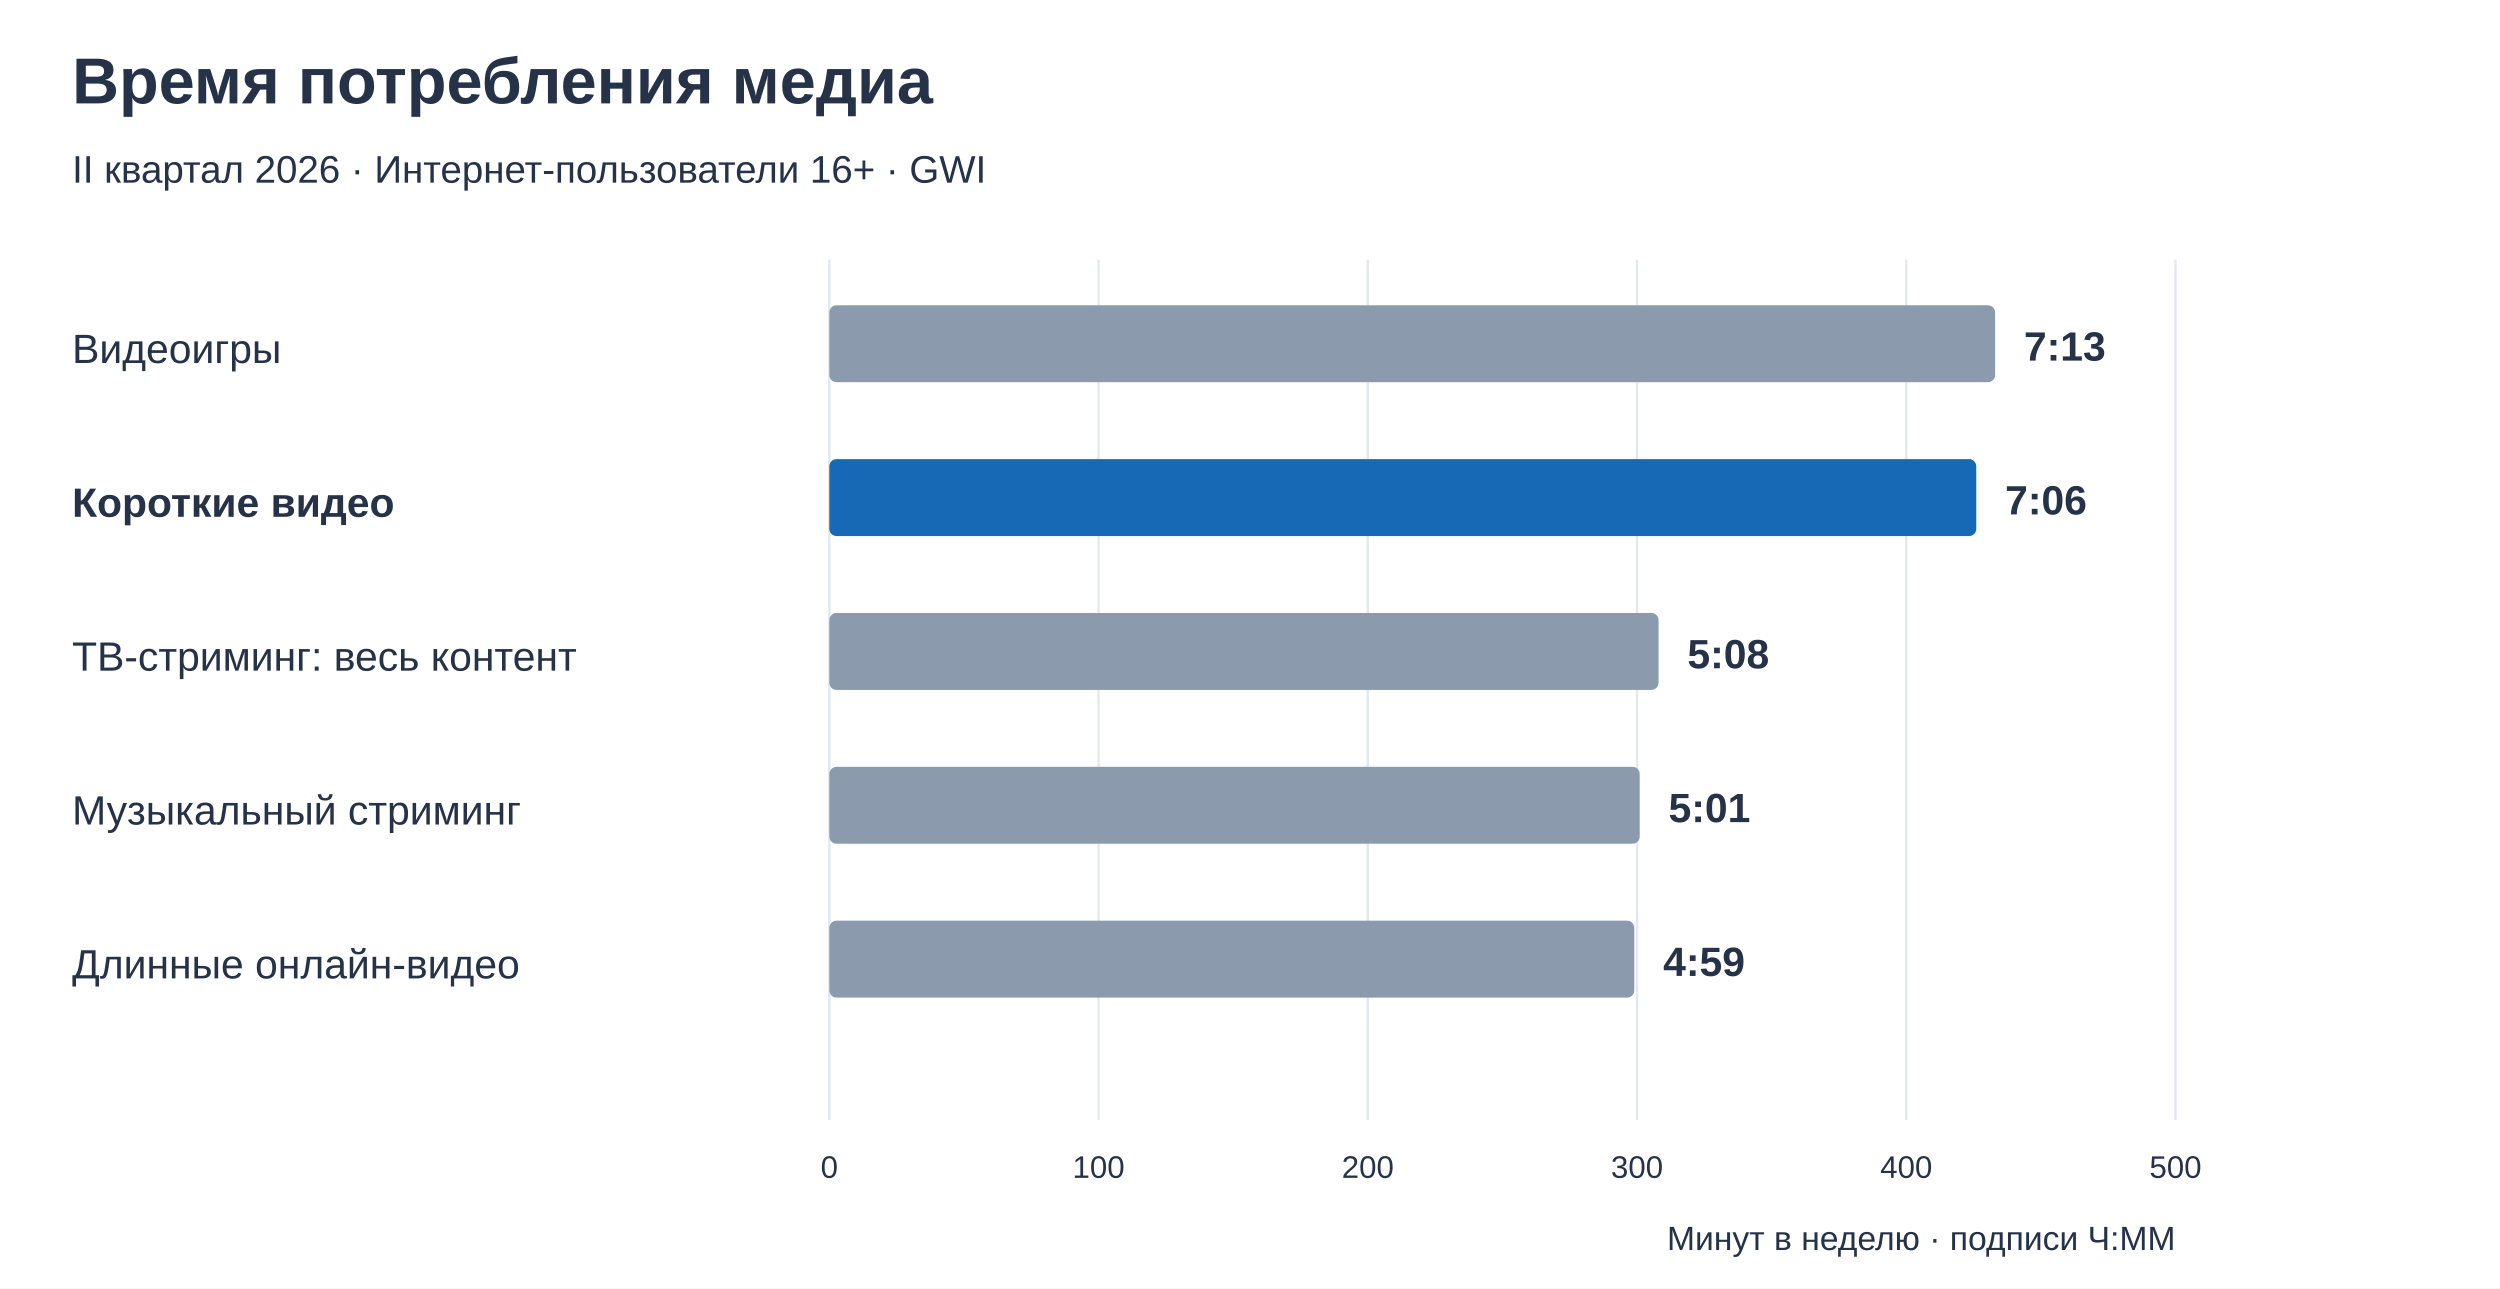
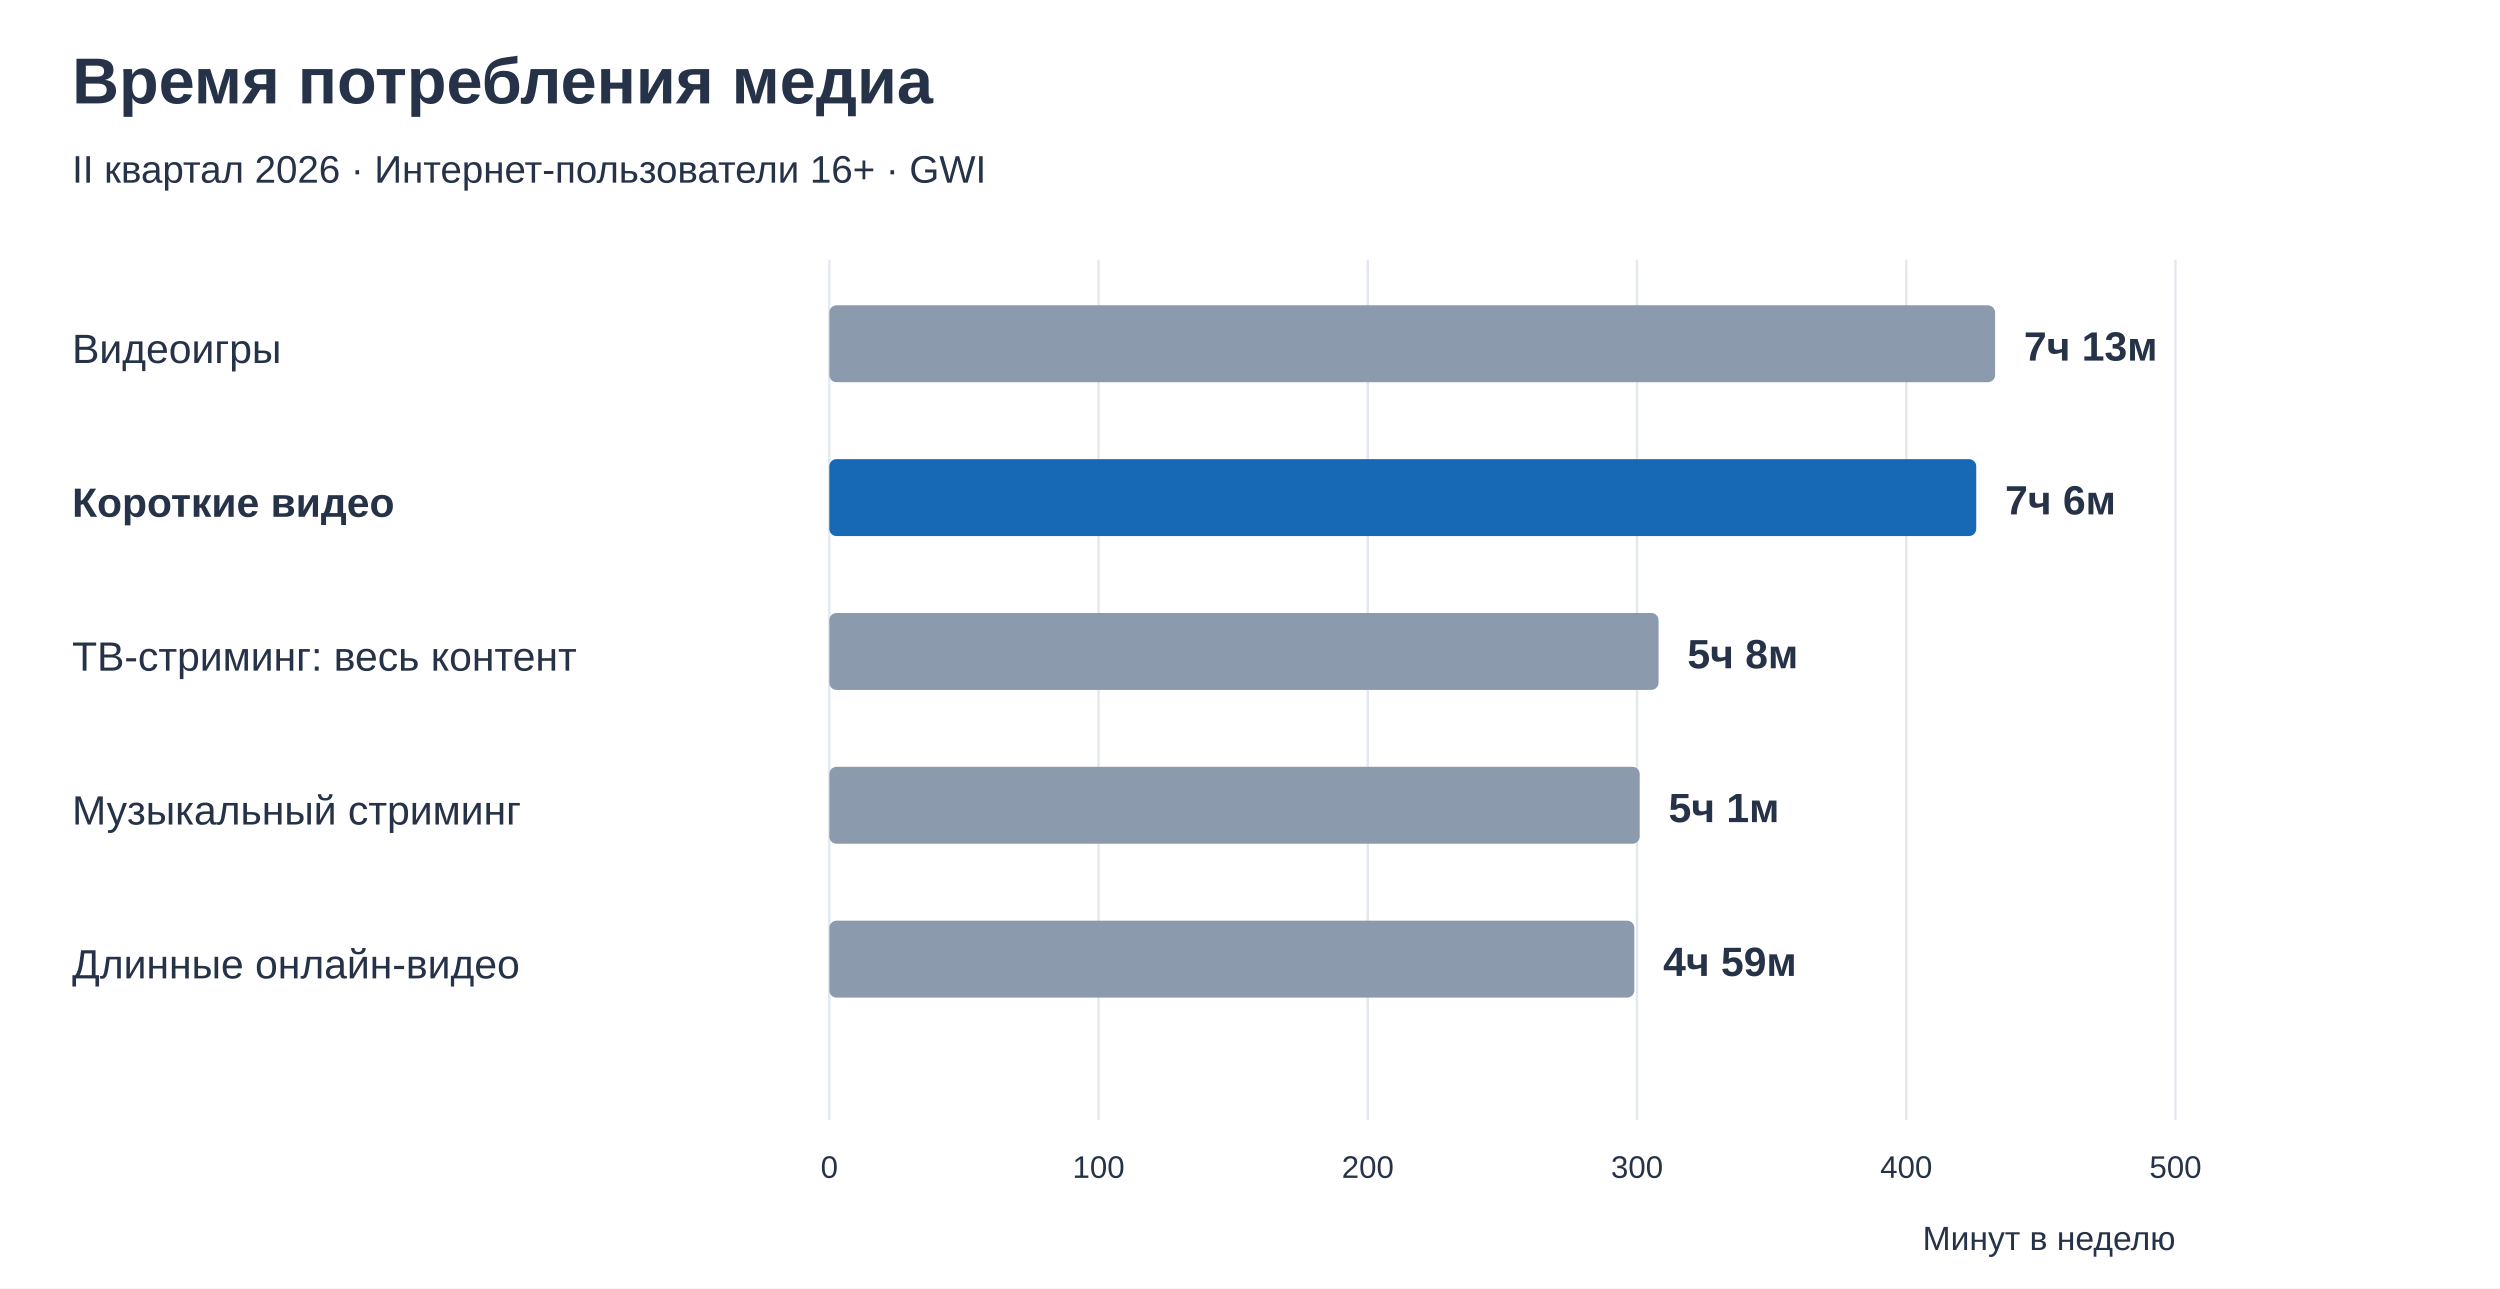
<svg xmlns="http://www.w3.org/2000/svg" width="1040" height="536" viewBox="0 0 1040 536" role="img" aria-labelledby="title desc" xml:lang="ru">
  <style>text{font-family:Arial,Helvetica,sans-serif;fill:#253247;font-variant-numeric:tabular-nums}</style>
  <rect width="100%" height="100%" fill="white" />
  <text x="30" y="43" text-anchor="start" font-size="27" font-weight="700">Время потребления медиа</text>
  <text x="30" y="76" text-anchor="start" font-size="16" font-weight="400">II квартал 2026 · Интернет-пользователи 16+ · GWI</text>
  <line x1="345.0" y1="108" x2="345.0" y2="466" stroke="#e3e8ee" />
  <text x="345.0" y="490" text-anchor="middle" font-size="13" font-weight="400">0</text>
  <line x1="457.0" y1="108" x2="457.0" y2="466" stroke="#e3e8ee" />
  <text x="457.0" y="490" text-anchor="middle" font-size="13" font-weight="400">100</text>
  <line x1="569.0" y1="108" x2="569.0" y2="466" stroke="#e3e8ee" />
  <text x="569.0" y="490" text-anchor="middle" font-size="13" font-weight="400">200</text>
  <line x1="681.0" y1="108" x2="681.0" y2="466" stroke="#e3e8ee" />
  <text x="681.0" y="490" text-anchor="middle" font-size="13" font-weight="400">300</text>
  <line x1="793.0" y1="108" x2="793.0" y2="466" stroke="#e3e8ee" />
  <text x="793.0" y="490" text-anchor="middle" font-size="13" font-weight="400">400</text>
  <line x1="905.0" y1="108" x2="905.0" y2="466" stroke="#e3e8ee" />
  <text x="905.0" y="490" text-anchor="middle" font-size="13" font-weight="400">500</text>
  <text x="30" y="151" text-anchor="start" font-size="17" font-weight="400">Видеоигры</text>
  <rect data-category="games" data-value="433.0" x="345" y="127" width="484.96" height="32" rx="3" fill="#8b9bad" />
-   <text x="841.96" y="150" text-anchor="start" font-size="17" font-weight="600">7:13</text>
+   <text x="841.96" y="150" text-anchor="start" font-size="17" font-weight="600">7ч 13м</text>
  <text x="30" y="215" text-anchor="start" font-size="17" font-weight="700">Короткие видео</text>
  <rect data-category="short_video" data-value="426.0" x="345" y="191" width="477.12" height="32" rx="3" fill="#1768b5" />
-   <text x="834.12" y="214" text-anchor="start" font-size="17" font-weight="600">7:06</text>
+   <text x="834.12" y="214" text-anchor="start" font-size="17" font-weight="600">7ч 6м</text>
  <text x="30" y="279" text-anchor="start" font-size="17" font-weight="400">ТВ-стриминг: весь контент</text>
  <rect data-category="series" data-value="308.0" x="345" y="255" width="344.96" height="32" rx="3" fill="#8b9bad" />
-   <text x="701.96" y="278" text-anchor="start" font-size="17" font-weight="600">5:08</text>
+   <text x="701.96" y="278" text-anchor="start" font-size="17" font-weight="600">5ч 8м</text>
  <text x="30" y="343" text-anchor="start" font-size="17" font-weight="400">Музыкальный стриминг</text>
  <rect data-category="music" data-value="301.0" x="345" y="319" width="337.12" height="32" rx="3" fill="#8b9bad" />
-   <text x="694.12" y="342" text-anchor="start" font-size="17" font-weight="600">5:01</text>
+   <text x="694.12" y="342" text-anchor="start" font-size="17" font-weight="600">5ч 1м</text>
  <text x="30" y="407" text-anchor="start" font-size="17" font-weight="400">Длинные онлайн-видео</text>
  <rect data-category="long_video" data-value="299.0" x="345" y="383" width="334.88" height="32" rx="3" fill="#8b9bad" />
-   <text x="691.88" y="406" text-anchor="start" font-size="17" font-weight="600">4:59</text>
-   <text x="905" y="520" text-anchor="end" font-size="14" font-weight="400">Минут в неделю · подписи Ч:ММ</text>
+   <text x="691.88" y="406" text-anchor="start" font-size="17" font-weight="600">4ч 59м</text>
+   <text x="905" y="520" text-anchor="end" font-size="14" font-weight="400">Минут в неделю</text>
</svg>
